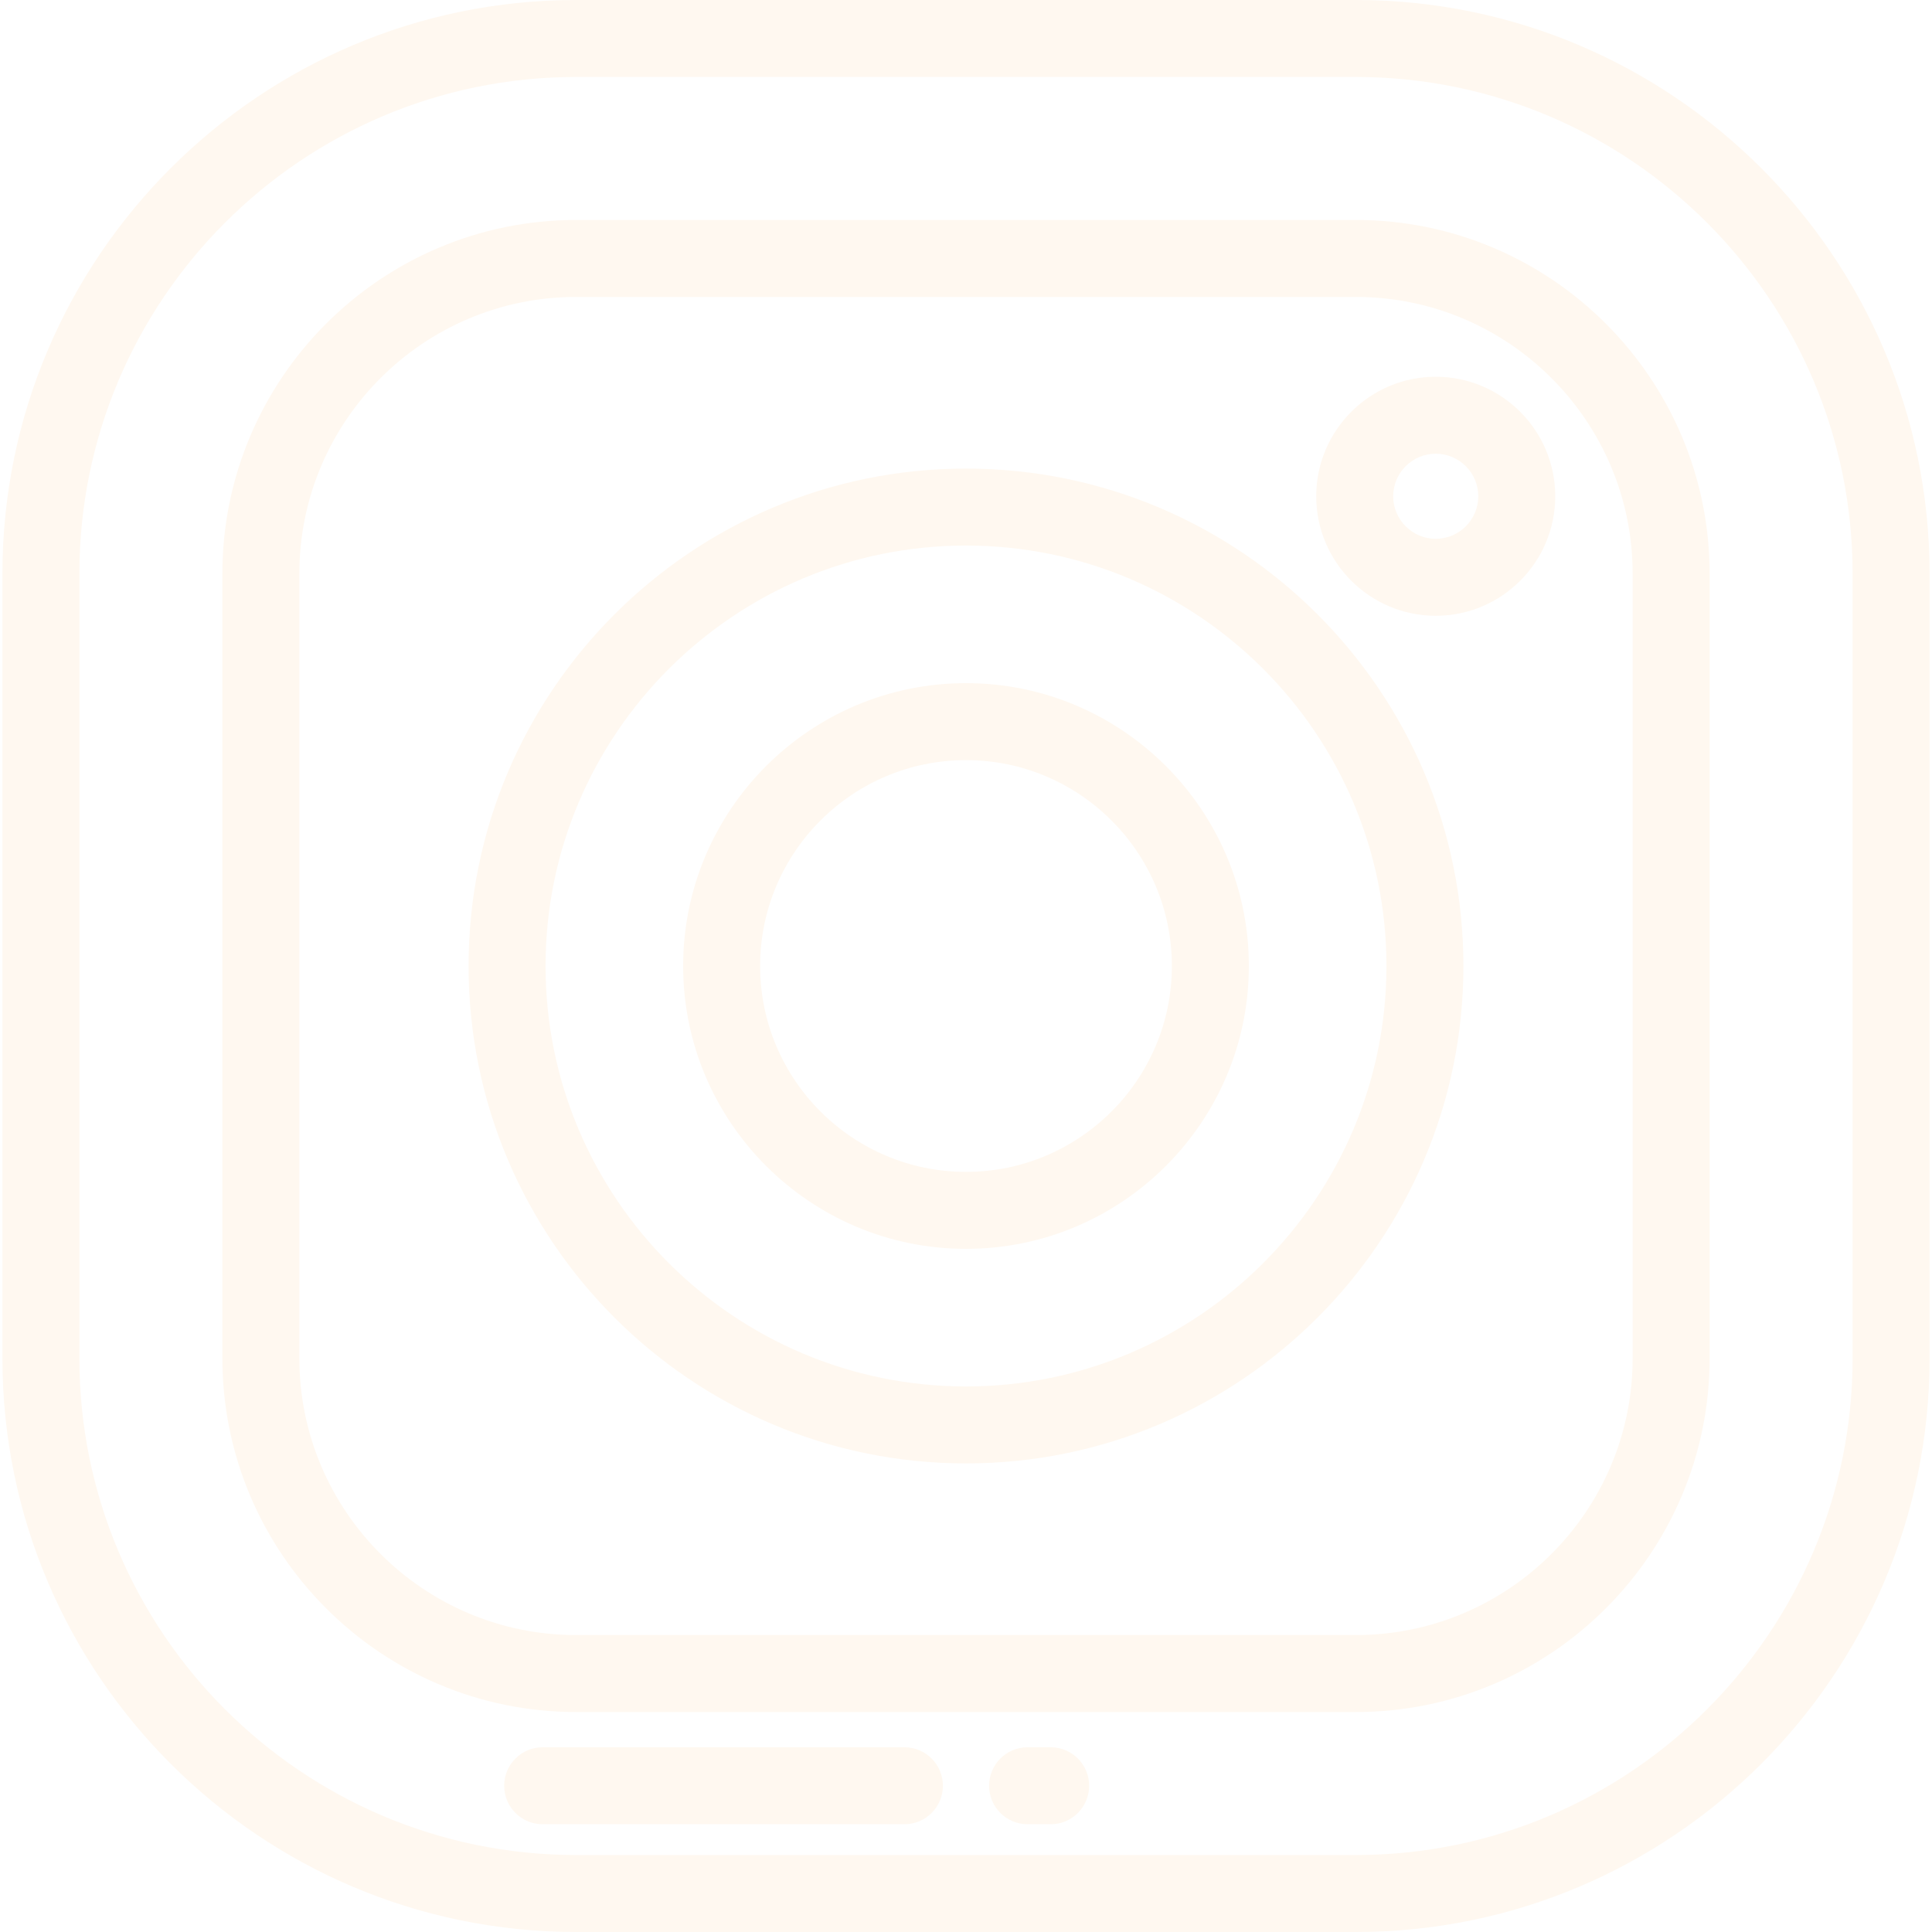
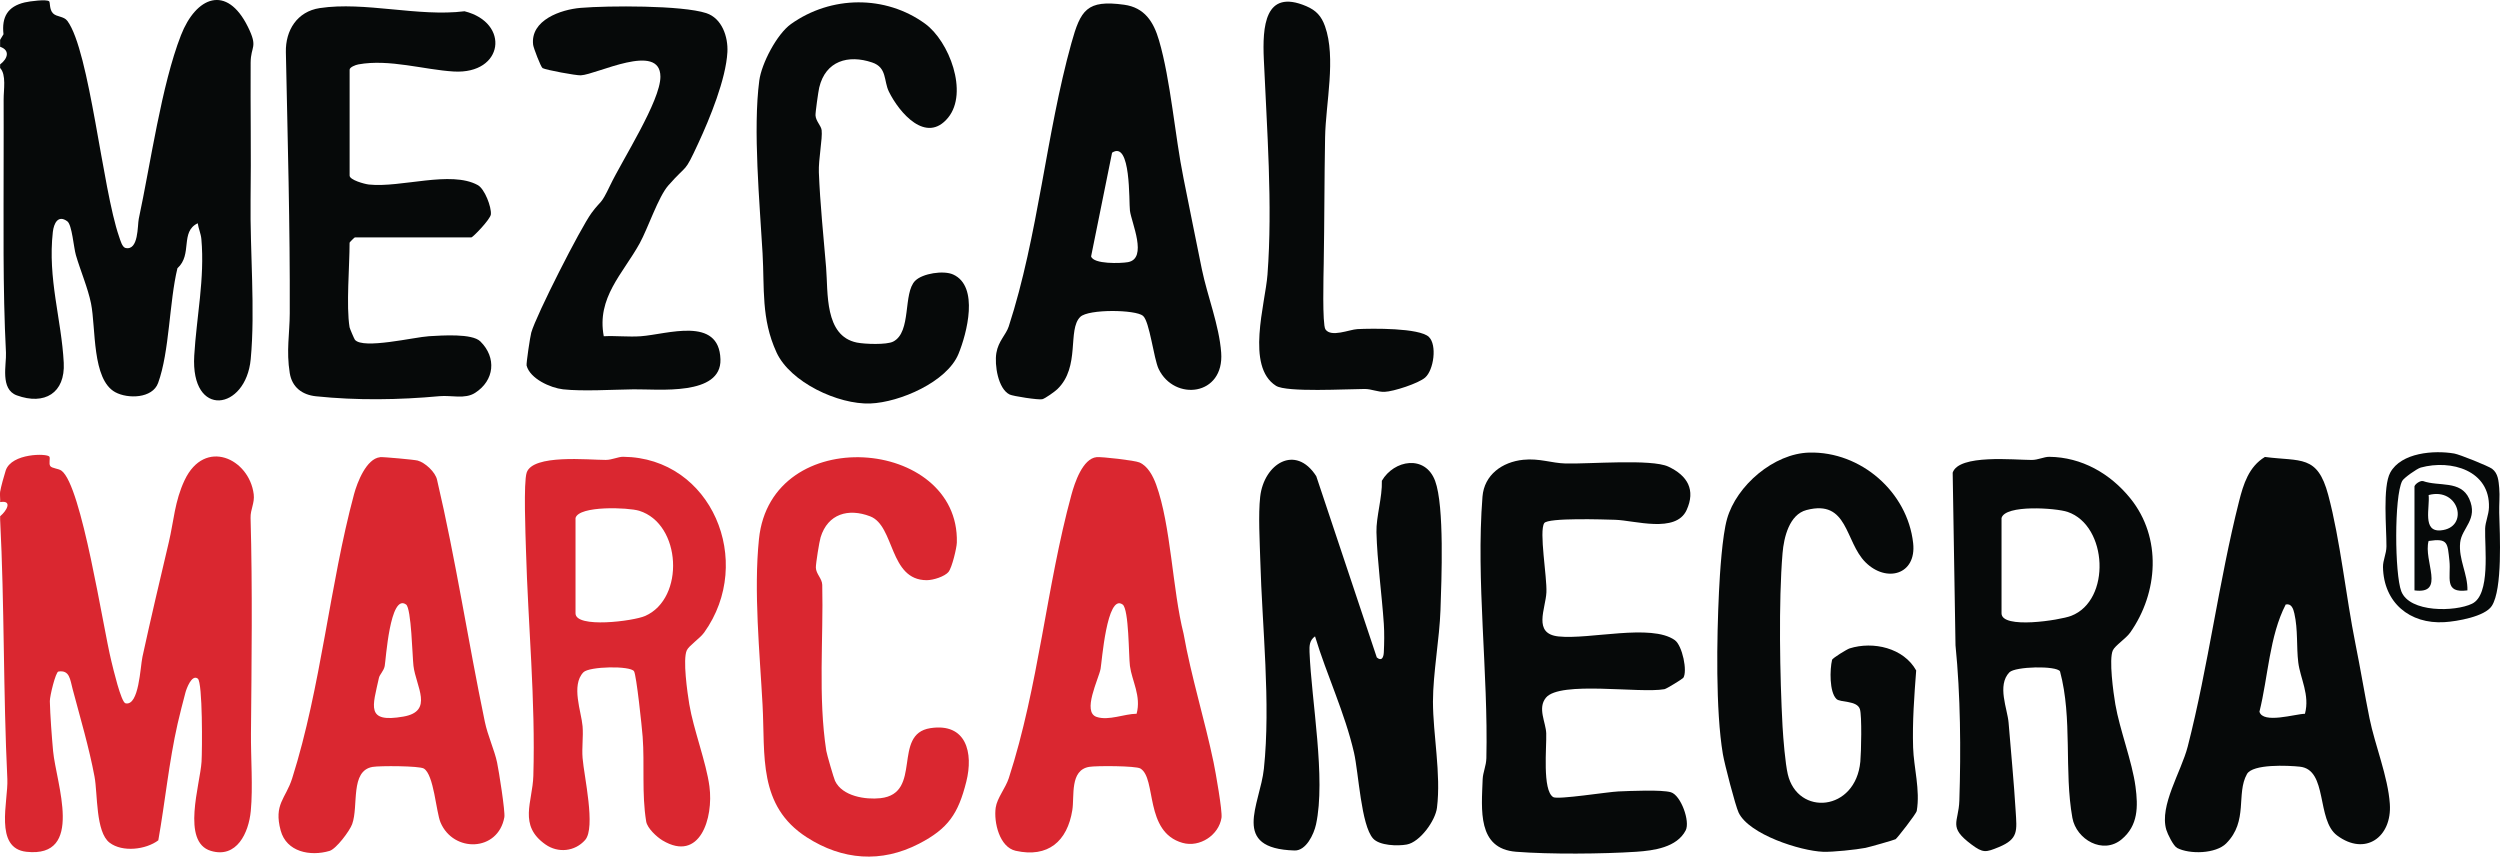
- <svg xmlns="http://www.w3.org/2000/svg" fill="#fff8f0" height="800px" width="800px" version="1.1" id="Layer_1" viewBox="0 0 512 512" xml:space="preserve">
-   <g>
+ <svg xmlns="http://www.w3.org/2000/svg" id="Layer_2" data-name="Layer 2" viewBox="0 0 708.27 242.71">
+   <defs>
+     <style>
+       .cls-1 {
+         fill: #da2730;
+       }
+ 
+       .cls-2 {
+         fill: #060909;
+       }
+     </style>
+   </defs>
+   <g id="Layer_1-2" data-name="Layer 1">
    <g>
-       <g>
-         <path d="M359.312,0H152.689C68.849,0,0.64,68.208,0.64,152.049v207.903C0.64,443.792,68.849,512,152.689,512h206.623     c83.839,0,152.048-68.208,152.048-152.048V152.049C511.359,68.208,443.151,0,359.312,0z M490.961,359.951     c0,72.593-59.057,131.65-131.649,131.65H152.689c-72.593,0-131.65-59.057-131.65-131.649V152.049     c0-72.593,59.057-131.65,131.65-131.65h206.623c72.592,0,131.649,59.057,131.649,131.65V359.951z" />
-         <path d="M359.312,58.294H152.689c-51.698,0-93.756,42.057-93.756,93.755v207.904c0,51.697,42.058,93.755,93.756,93.755h206.623     c51.697,0,93.755-42.058,93.755-93.755V152.049C453.067,100.352,411.009,58.294,359.312,58.294z M432.669,359.951     c0,40.449-32.908,73.357-73.357,73.357H152.689c-40.45,0-73.358-32.908-73.358-73.357V152.048     c0-40.449,32.908-73.357,73.358-73.357v0.001h206.623c40.449,0,73.357,32.908,73.357,73.357V359.951z" />
-       </g>
-     </g>
-   </g>
-   <g>
-     <g>
-       <g>
-         <path d="M256,124.178c-72.686,0-131.821,59.135-131.821,131.822S183.313,387.821,256,387.821S387.821,328.687,387.821,256     S328.686,124.178,256,124.178z M256,367.422c-61.438,0-111.422-49.984-111.422-111.422c0-61.439,49.984-111.423,111.422-111.423     c61.439,0,111.422,49.984,111.422,111.423C367.422,317.438,317.438,367.422,256,367.422z" />
-         <path d="M256,181.041c-41.332,0-74.959,33.627-74.959,74.959s33.627,74.959,74.959,74.959c41.333,0,74.959-33.627,74.959-74.959     S297.332,181.041,256,181.041z M256,310.561c-30.085,0-54.561-24.476-54.561-54.561s24.476-54.561,54.561-54.561     s54.561,24.475,54.561,54.561C310.561,286.085,286.085,310.561,256,310.561z" />
-       </g>
-     </g>
-   </g>
-   <g>
-     <g>
-       <path d="M380.485,99.843c-17.464,0-31.673,14.208-31.673,31.673s14.208,31.672,31.673,31.672    c17.463,0,31.672-14.207,31.672-31.672S397.948,99.843,380.485,99.843z M380.485,142.789c-6.216,0-11.274-5.057-11.274-11.273    c0-6.217,5.058-11.274,11.274-11.274s11.273,5.058,11.273,11.274C391.759,137.732,386.702,142.789,380.485,142.789z" />
-     </g>
-   </g>
-   <g>
-     <g>
-       <path d="M239.681,463.044h-95.872c-5.633,0-10.199,4.566-10.199,10.199s4.566,10.199,10.199,10.199h95.872    c5.633,0,10.199-4.566,10.199-10.199S245.314,463.044,239.681,463.044z" />
-     </g>
-   </g>
-   <g>
-     <g>
-       <path d="M278.438,463.044h-6.12c-5.632,0-10.199,4.566-10.199,10.199s4.567,10.199,10.199,10.199h6.12    c5.633,0,10.199-4.566,10.199-10.199S284.07,463.044,278.438,463.044z" />
+       <path class="cls-2" d="M.05,11.26l.94-1.56C.44,4.81,2.17,1.84,6.98.69c1.43-.34,6.24-.97,6.95-.31.32.3.01,2.3,1.08,3.39s3.06.77,4.09,2.17c6.3,8.54,9.91,47.52,14.64,61.11.33.94.85,2.97,1.81,3.2,3.76.86,3.38-6.44,3.76-8.23,3.34-15.58,6.44-37.91,11.96-52.04,4.27-10.93,12.95-14.51,18.95-2.4,2.97,5.99.82,5.34.79,10.18-.08,12.82.16,26.05-.02,38.95-.19,14.29,1.35,31.2.04,45.04-1.37,14.59-17.06,16.9-16-1.01.64-10.91,3.01-21.86,2.02-33.01-.14-1.57-.82-2.95-1.03-4.48-5.07,2.42-1.41,8.86-5.75,12.74-2.33,9.53-2.23,23.62-5.48,32.52-1.6,4.4-8.58,4.54-12.14,2.6-6.63-3.62-5.46-18.14-6.86-25.13-.88-4.37-3.02-9.34-4.29-13.71-.63-2.17-1.09-8.58-2.43-9.57-2.65-1.96-3.83.65-4.1,3-1.49,13.31,2.44,24.66,3.09,37.07.45,8.61-5.47,12.1-13.3,9.24-4.79-1.75-2.9-8.73-3.07-12.09-.94-18.48-.64-37.1-.66-55.67,0-5.32.03-10.68,0-16-.02-2.81.81-7.07-1-9v-1c2.17-1.62,2.9-4.02,0-5v-2Z" />
+       <path class="cls-1" d="M.05,139.26c.17-1.15,1.15-4.72,1.57-5.97,1.66-4.94,11.74-4.88,12.37-3.92.3.46-.22,1.96.24,2.65s2.33.69,3.2,1.34c5.71,4.21,11.72,44.26,14.11,53.92.49,1.99,2.75,11.71,4.03,11.98,3.83.81,4.15-10.23,4.79-13.19,2.37-10.89,4.98-21.91,7.48-32.52,1.4-5.93,1.64-11.55,4.47-17.53,5.71-12.02,18.3-6.11,19.57,4,.31,2.5-.96,4.32-.89,6.7.56,20.15.29,40.88.11,60.99-.06,6.99.59,15.3-.05,22.04-.59,6.22-3.99,13.51-11.31,11.31-8.43-2.53-3.04-18.77-2.64-25.26.2-3.31.33-22.46-1.06-23.54-1.72-1.34-3.24,2.93-3.51,3.97-.73,2.78-1.59,6.07-2.21,8.8-2.45,10.83-3.54,22.11-5.47,33.04-3.52,2.65-10.16,3.44-13.79.68-3.99-3.03-3.36-13.78-4.28-18.72-1.56-8.33-4.03-16.6-6.2-24.8-.74-2.8-.85-5.46-4.03-4.98-.79.12-2.46,6.98-2.43,8.41.09,3.88.55,10.09.92,14.1.85,9.14,8.98,30.34-7.54,28.56-9.27-.99-5.12-14.37-5.42-20.62-1.18-24.39-.8-49.31-2.04-73.45v-1c1.91-1.56,3.56-4.6,0-4,.09-.98-.15-2.04,0-3Z" />
+       <path class="cls-2" d="M390.06,186.26c1.34,1.13,1.91.1,1.99-1.48.12-2.54.17-5.5,0-8.02-.55-8.25-1.89-17.83-2.09-25.99-.11-4.3,1.69-9.93,1.53-14.56,3.44-5.93,12.3-7.47,15.09.03,2.66,7.16,1.81,28.02,1.52,36.58-.27,8.06-2.13,17.99-2.13,25.95,0,9.29,2.32,20.46,1.14,30.05-.46,3.72-4.84,9.76-8.56,10.44-2.59.47-7.7.33-9.54-1.7-3.41-3.77-4.09-18.57-5.41-24.33-2.59-11.27-7.74-22.02-11.04-32.95-1.6,1.15-1.62,2.69-1.56,4.46.53,13.67,4.67,35.82,1.84,48.82-.62,2.85-2.84,7.48-6.07,7.39-18.28-.53-9.78-12.94-8.7-23.16,1.97-18.67-.5-40.29-1.02-59.01-.15-5.31-.6-13-.03-18.04,1.06-9.37,10.02-14.99,15.89-5.83l17.15,51.36Z" />
+       <path class="cls-2" d="M630.72,238.93c-2.98,2.99-10.39,3.14-13.91,1.31-1.06-.55-2.72-3.94-3.08-5.16-2.01-6.85,4.23-16.42,6.07-23.58,5.83-22.76,8.81-46.78,14.54-69.46,1.24-4.91,2.77-9.82,7.33-12.58,10.2,1.33,14.87-.71,17.93,10.74,3.43,12.82,5.03,28.87,7.73,42.27,1.42,7.02,2.55,14.01,3.97,21.03,1.53,7.56,5.24,16.54,5.76,24.27.64,9.39-6.97,14.88-14.95,8.92-5.91-4.41-2.58-18.63-10.52-19.48-3.37-.36-13.37-.82-15.01,2.09-3.13,5.55.43,13.32-5.87,19.63ZM653.01,202.22c1.44-5.33-1.34-10.07-1.89-14.53s-.05-9.25-1.11-13.89c-.29-1.29-.81-2.91-2.45-2.54-4.63,8.97-4.97,20.48-7.44,30.37.99,3.52,10.18.62,12.89.59Z" />
+       <path class="cls-1" d="M107.67,129.51c.88-.09,9.72.72,10.65.97,2.09.56,5.06,3.26,5.51,5.49,5.31,22.65,8.78,45.71,13.52,68.48.83,3.98,2.74,8.08,3.47,11.53.5,2.33,2.34,13.99,2.07,15.53-1.76,9.83-14.45,10.13-18.09,1.49-1.26-3-1.86-13.54-4.73-15.27-1.28-.77-12.49-.81-14.51-.46-6.43,1.11-3.91,11.01-5.79,16.21-.7,1.94-4.53,7.04-6.41,7.59-5.5,1.62-12.2.28-13.84-5.77-2.02-7.49,1.42-8.99,3.26-14.8,8.21-25.93,10.59-54.72,17.52-80.48.89-3.32,3.49-10.09,7.38-10.49ZM115.04,171.26c-4.57-3.26-5.72,15.82-6.05,17.44-.29,1.44-1.43,2.37-1.64,3.36-1.74,8.04-3.84,12.85,6.96,10.95,8.65-1.52,3.53-8.56,2.83-14.35-.32-2.64-.59-16.33-2.1-17.4Z" />
+       <path class="cls-2" d="M323.83,89.48c-2.13-1.79-15.45-1.96-17.77.29-3.73,3.62.1,14.14-6.51,20.49-.73.7-3.42,2.62-4.25,2.84-1.01.27-8.31-.86-9.26-1.33-3.29-1.61-4.33-8.4-3.76-11.78s2.72-5.13,3.5-7.5c8.35-25.64,10.6-54.58,17.75-80.25,2.62-9.41,4.36-12.35,14.94-10.9,5.79.8,8.35,4.82,9.89,10.1,3.31,11.32,4.5,27.02,6.94,39.06,1.74,8.57,3.42,17.21,5.2,25.8,1.56,7.55,4.89,15.81,5.47,23.59.92,12.32-13.28,13.86-17.71,4.65-1.4-2.92-2.56-13.48-4.44-15.06ZM315.06,43.26l-5.94,29.37c.65,2.27,8.43,2,10.44,1.64,5.68-1.03.98-11.22.56-14.58-.32-2.5.35-20.02-5.06-16.43Z" />
+       <path class="cls-1" d="M310.68,129.51c1.42-.14,10.77.92,12.12,1.5,2.4,1.03,3.88,3.9,4.74,6.26,4.21,11.55,4.63,29.87,7.77,42.23,2.15,12.16,6.03,24.53,8.51,36.49.56,2.67,2.53,13.81,2.24,15.7-.75,4.87-6.13,8.49-11.04,7.1-10.89-3.08-7.29-18.26-11.94-21.07-1.28-.77-12.49-.81-14.52-.46-5.52.95-4.13,8.26-4.76,12.24-1.42,8.89-6.92,13.57-16.04,11.54-4.59-1.02-6.26-8.06-5.67-12.23.38-2.7,2.78-5.52,3.7-8.33,8.46-26,10.67-54.34,17.74-80.26.92-3.39,3.19-10.32,7.16-10.71ZM318.04,171.26c-4.46-3.22-5.88,16.4-6.24,18.25-.55,2.88-5.3,12.21-1.12,13.6,3.41,1.14,7.82-.87,11.33-.9,1.36-5.01-1.33-9.31-1.89-13.53-.37-2.76-.25-16.11-2.08-17.43Z" />
+       <path class="cls-1" d="M165.27,190.48c-3.54,3.68-.55,11.2-.22,15.28.24,2.98-.24,6.02,0,9,.4,5.09,3.79,19.75.72,23.22-2.9,3.28-7.65,3.77-11.22,1.27-7.77-5.44-3.67-11.99-3.45-19.45.63-21.45-1.49-42.71-2.09-64-.12-4.13-.72-19.16.2-21.9,1.76-5.28,17.48-3.6,22.39-3.6,1.81,0,3.47-.9,4.96-.89,25.04.25,37.35,29.66,22.94,49.78-1.22,1.7-4.32,3.72-4.93,5.06-1.17,2.56.16,11.94.71,15.27,1.18,7.12,4.79,16.39,5.71,23.29,1.19,8.96-2.7,21.61-13.29,15.29-1.65-.99-4.32-3.47-4.63-5.36-1.29-7.83-.42-16.27-1-24-.2-2.67-1.76-17.47-2.44-18.56-1.03-1.63-12.72-1.4-14.34.28ZM163.05,146.76v27c0,4.31,16.39,2.22,19.74.74,11.3-5,10.27-26.06-1.69-29.79-3.08-.96-17.1-1.51-18.05,2.05Z" />
+       <path class="cls-2" d="M476.85,192.07c-.18.25-4.64,3.06-5.3,3.18-6.96,1.26-29.61-2.43-33.58,2.42-2.43,2.96-.02,6.96.09,10.09.14,3.93-1.15,16.13,1.98,18.07,1.28.79,15.47-1.49,18.47-1.61,3.32-.14,12.27-.54,14.86.23,2.84.84,5.51,8.26,4.2,10.8-2.48,4.83-9.04,5.73-13.97,6.06-9.54.63-24.63.75-34.09,0-11.04-.87-9.77-11.93-9.46-20.55.07-1.92,1-3.79,1.05-5.95.56-24.29-2.98-50.27-1.1-74.1.49-6.19,5.59-9.84,11.55-10.45,4.6-.47,7.96.94,11.97,1.05,6.68.18,24.34-1.35,29.12.88,5.47,2.56,7.8,6.62,5.18,12.33-3.05,6.65-14.74,2.9-20.25,2.74-3.16-.09-19.02-.63-20.07.94-1.52,2.29.81,15.27.61,19.61-.22,4.69-3.92,11.72,3.41,12.5,8.8.94,26.3-3.7,32.96,1.04,2.15,1.53,3.67,8.89,2.39,10.72Z" />
+       <path class="cls-2" d="M99.05,92.76c.05.32,1.32,3.29,1.5,3.5,2.3,2.77,16.88-.77,21-1.01,3.71-.21,12.19-.83,14.53,1.47,4.67,4.6,4,11.07-1.48,14.58-2.89,1.86-6.71.63-10.06.94-11.52,1.06-23.4,1.24-35.02.03-3.93-.41-6.78-2.57-7.43-6.57-1.02-6.32-.02-11.22,0-16.91.1-24.73-.6-49.42-1.1-74.02-.13-6.16,3.17-11.51,9.61-12.48,12.72-1.92,27.93,2.53,41,.9,12.97,3.23,11.15,17.89-3.04,17.07-8.39-.49-18.25-3.61-27.02-2.02-.84.15-2.49.81-2.49,1.51v30c0,1.22,4.14,2.38,5.47,2.53,9.07.97,23.19-4.05,30.84.16,1.95,1.07,3.9,6.19,3.71,8.29-.13,1.39-5.1,6.52-5.53,6.52h-33c-.11,0-1.5,1.39-1.5,1.5,0,6.75-1,17.95,0,24Z" />
+       <path class="cls-2" d="M569.27,190.48c-3.56,3.7-.53,10.37-.22,14.28.66,8.23,1.51,16.76,2,24.99.34,5.59.85,7.92-4.77,10.24-3.69,1.52-4.46,1.71-7.73-.73-6.74-5.02-3.65-6.16-3.45-12.45.46-14.38.33-29.79-1.09-44l-.8-48.9c1.76-5.28,17.48-3.6,22.39-3.6,1.81,0,3.47-.9,4.96-.89,9.18.09,17.3,4.72,23.02,11.82,8.93,11.1,7.87,26.66-.07,37.96-1.21,1.72-4.31,3.69-4.93,5.06-1.15,2.53.15,12,.71,15.27,1.24,7.2,4.76,16.19,5.71,23.29.77,5.77.75,11.05-3.9,14.95-5.3,4.45-12.87.07-13.98-6.07-2.39-13.31.09-28.09-3.5-41.5-1.04-1.67-12.73-1.39-14.33.27ZM567.05,146.76v27c0,4.54,16.52,1.95,19.72.72,11.38-4.37,10.38-25.57-.99-29.45-3.28-1.12-17.7-2.12-18.73,1.73Z" />
+       <path class="cls-2" d="M520.28,198.02c-2.04-1.98-1.88-8.38-1.24-11.07.12-.52,4.27-3.04,4.96-3.25,6.7-2.11,15.33-.13,18.87,6.25-.55,7.28-1.1,14.51-.87,21.85.17,5.55,2.05,12.06,1.03,17.94-.14.82-5.56,7.75-5.99,8.01-.38.23-7.49,2.25-8.54,2.46-2.65.51-9.31,1.21-11.98,1.11-6.47-.24-21-4.92-23.95-11.09-.93-1.96-4.02-13.91-4.46-16.54-2.1-12.44-1.73-33.07-1.11-45.98.25-5.31.93-15.95,2.29-20.71,2.68-9.46,13.29-18.54,23.3-18.78,14.61-.36,27.82,11.16,29.42,25.64,1,9.01-7.62,11.3-13.5,5.44s-4.88-17.92-16.73-14.8c-4.87,1.28-6.4,7.76-6.77,12.22-1.15,13.72-.76,35.13,0,49.09.19,3.43.77,10.46,1.48,13.52,2.79,11.95,19.24,10.63,20.56-3.57.24-2.58.48-13.05-.13-14.87-.83-2.49-5.57-1.82-6.64-2.86Z" />
+       <path class="cls-2" d="M259.31,79.52c2.05-2.05,7.99-2.99,10.73-1.75,7.43,3.37,3.86,16.75,1.51,22.49-3.26,7.95-16.67,13.73-24.97,14.05-9.1.34-22.71-6-26.6-14.5-4.37-9.54-3.37-18.13-3.94-28.06-.81-14.2-2.75-35.07-.93-48.92.64-4.84,4.99-13.18,8.98-16.02,11.36-8.09,26.76-8.26,37.99-.1,6.82,4.95,12.35,19.49,6.53,26.62-6.19,7.58-13.83-1.37-16.78-7.37-1.5-3.05-.48-6.82-4.74-8.26-6.76-2.29-13.2-.47-15,7.11-.24,1.01-1.11,7.13-1.05,7.9.12,1.67,1.59,2.88,1.74,4.18.28,2.34-.93,8.34-.79,11.92.34,8.86,1.31,18.11,2.05,26.95.59,7.05-.54,19.4,8.71,21.29,2.22.45,8.43.68,10.29-.27,5.29-2.7,2.72-13.73,6.25-17.25Z" />
+       <path class="cls-1" d="M268.77,161.99c-1.15,1.37-4.39,2.38-6.22,2.38-10.69,0-9.02-15.4-16.03-18.09-6.18-2.37-11.98-.71-14.03,5.92-.38,1.23-1.37,7.45-1.35,8.6.05,1.83,1.76,3.07,1.81,4.9.36,15.18-1.21,31.76,1.14,47,.15.98,2.13,7.78,2.48,8.52,2.05,4.38,8.63,5.38,12.89,4.91,12.04-1.34,3.18-18.16,14.13-19.84,10.18-1.56,12.23,6.97,10.17,15.17-2.28,9.04-5.07,13.27-13.41,17.58-10.68,5.52-21.71,4.66-31.79-1.83-13.88-8.93-11.75-23.18-12.52-37.48-.8-14.83-2.54-32.17-1.02-47.01,3.41-33.27,56.86-28.77,56.06.98-.04,1.59-1.4,7.17-2.33,8.27Z" />
+       <path class="cls-2" d="M189.34,52.54c-2.84,3.23-5.77,12.14-8.11,16.39-4.79,8.67-12.23,15.38-10.18,26.33,3.47-.18,7.03.25,10.51,0,7.46-.55,22.17-5.77,22.55,6.53.32,10.48-17.66,8.42-24.61,8.51-5.85.08-14.52.61-19.98,0-3.61-.41-9.36-3.02-10.33-6.73-.14-.55,1-8.21,1.32-9.34,1.39-4.94,14.01-29.74,17.09-33.91,2.85-3.85,2.49-2,5.24-7.76,3.47-7.27,14.29-23.99,14.26-30.84-.03-9.93-18.12-.57-22.56-.38-1.39.06-9.77-1.5-10.82-2.04-.48-.25-2.58-5.73-2.68-6.61-.83-7.01,7.9-10,13.46-10.46,7.77-.65,28.71-.76,35.59,1.49,4.47,1.46,6.21,6.73,5.99,11.02-.41,7.68-5,18.84-8.24,25.83-4.14,8.94-2.83,5.52-8.51,11.98Z" />
+       <path class="cls-2" d="M404.83,95.48c2.31,2.22,1.4,9.3-1.07,11.48-1.87,1.65-8.95,3.96-11.48,4.05-2.02.07-3.71-.82-5.68-.81-5.02.01-22.1,1.01-25.1-.9-8.63-5.47-3.03-23.21-2.41-31.51,1.49-19.68-.18-41.41-1.04-61.04-.4-9.09.19-20.04,12.01-15.01,2.83,1.21,4.29,2.81,5.32,5.68,3.2,9,.2,21.83.03,31.49-.22,12.03-.18,23.82-.39,35.78-.05,3.04-.43,17.23.48,18.61,1.59,2.38,6.8.05,9.06-.06,4.08-.21,17.57-.38,20.28,2.23Z" />
+       <path class="cls-2" d="M708.05,138.26c.21,2.23-.06,4.71,0,7,.17,6.18.97,21.64-2.1,26.4-1.96,3.04-9.92,4.39-13.4,4.6-9.86.61-17.25-5.53-17.43-15.61-.03-1.94.97-3.75.98-5.85.03-5.29-1.11-16.89,1.08-20.91,3.09-5.68,12.4-6.39,18.14-5.4,1.47.25,9.66,3.54,10.69,4.31,1.77,1.32,1.85,3.49,2.04,5.46ZM685.78,132.48c-1.01.28-4.75,2.89-5.22,3.78-2.3,4.44-2.12,26.39-.26,31.25,2.34,6.11,15.27,5.84,20.05,3.53,5.31-2.56,3.55-15.98,3.71-21.3.06-1.91,1.01-3.84,1.08-5.98.33-10.44-10.65-13.67-19.35-11.29Z" />
+       <path class="cls-2" d="M684.05,137.76c.18-.62,1.55-1.64,2.41-1.47,4.48,1.61,10.67-.29,13.07,4.98,2.67,5.87-2.13,8.28-2.55,12.46-.49,4.77,2.18,8.87,2.06,13.53-6.8.91-4.59-3.79-5.1-8.39-.55-5.03-.34-6.45-5.9-5.61-1.54,5.59,4.92,15.19-4,14v-29.5ZM688.05,140.25c.39,3.56-1.85,10.47,3.42,10.01,8.16-.71,5.29-12.32-3.42-10.01Z" />
    </g>
  </g>
</svg>
